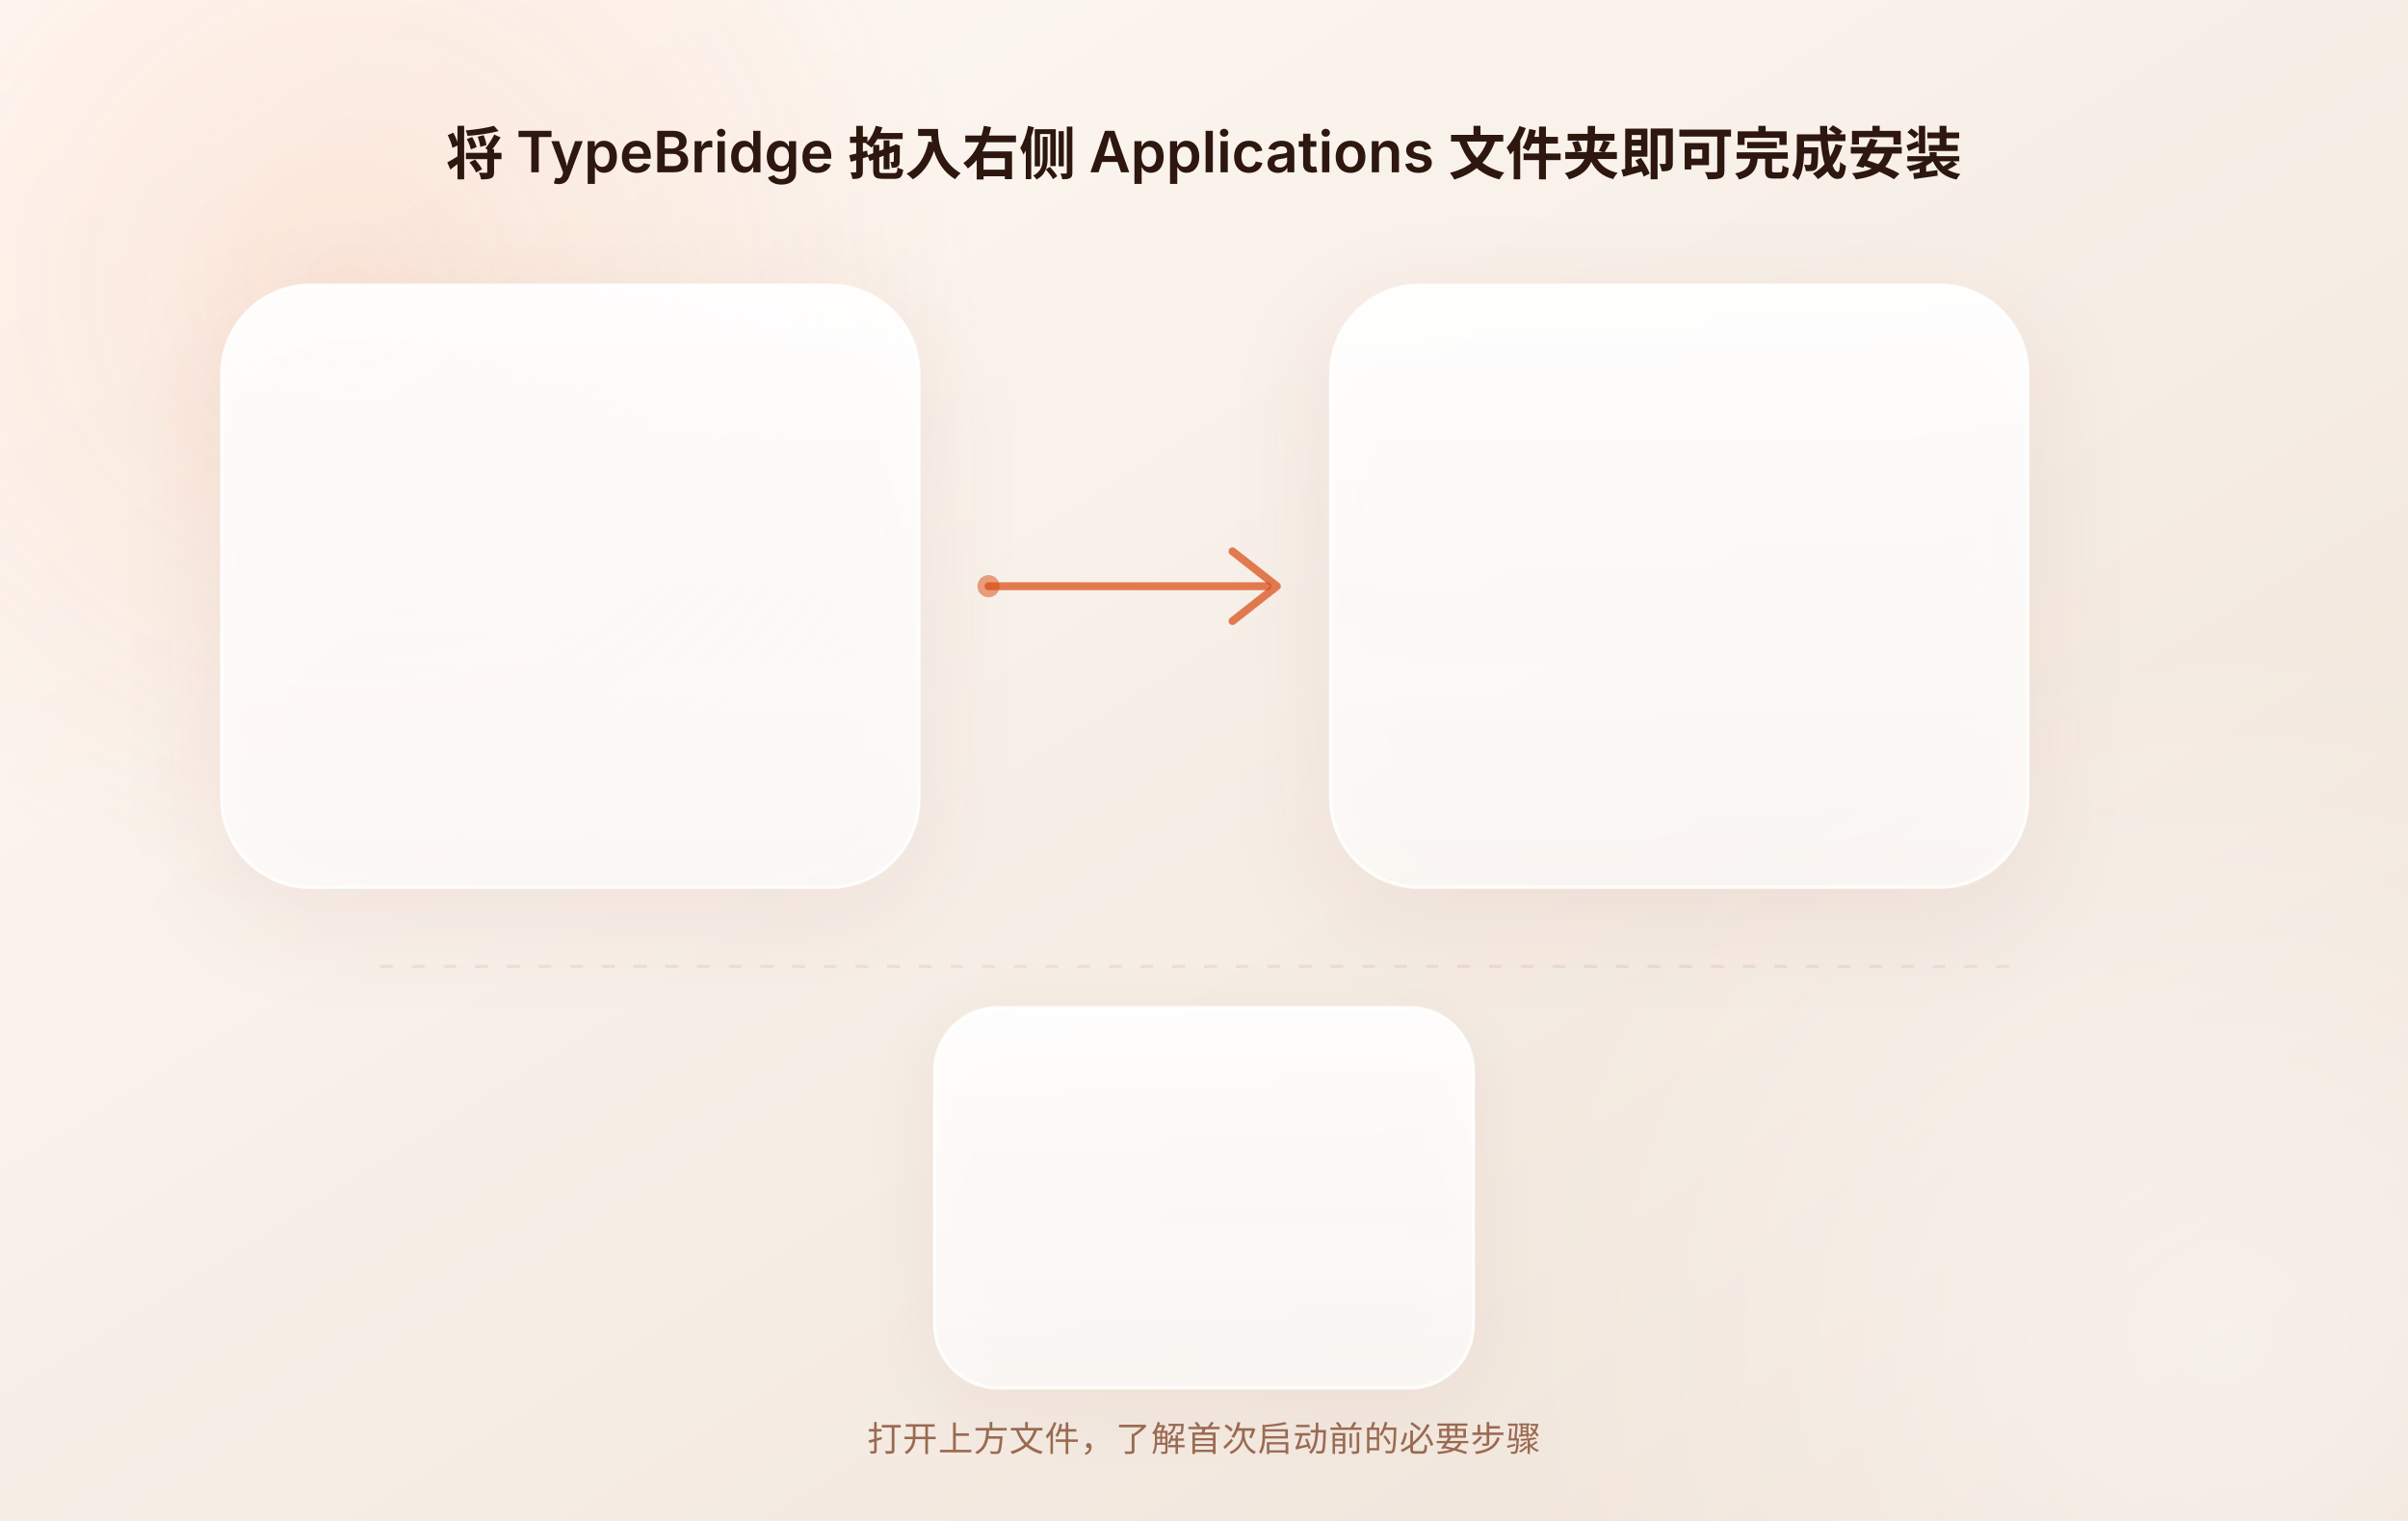
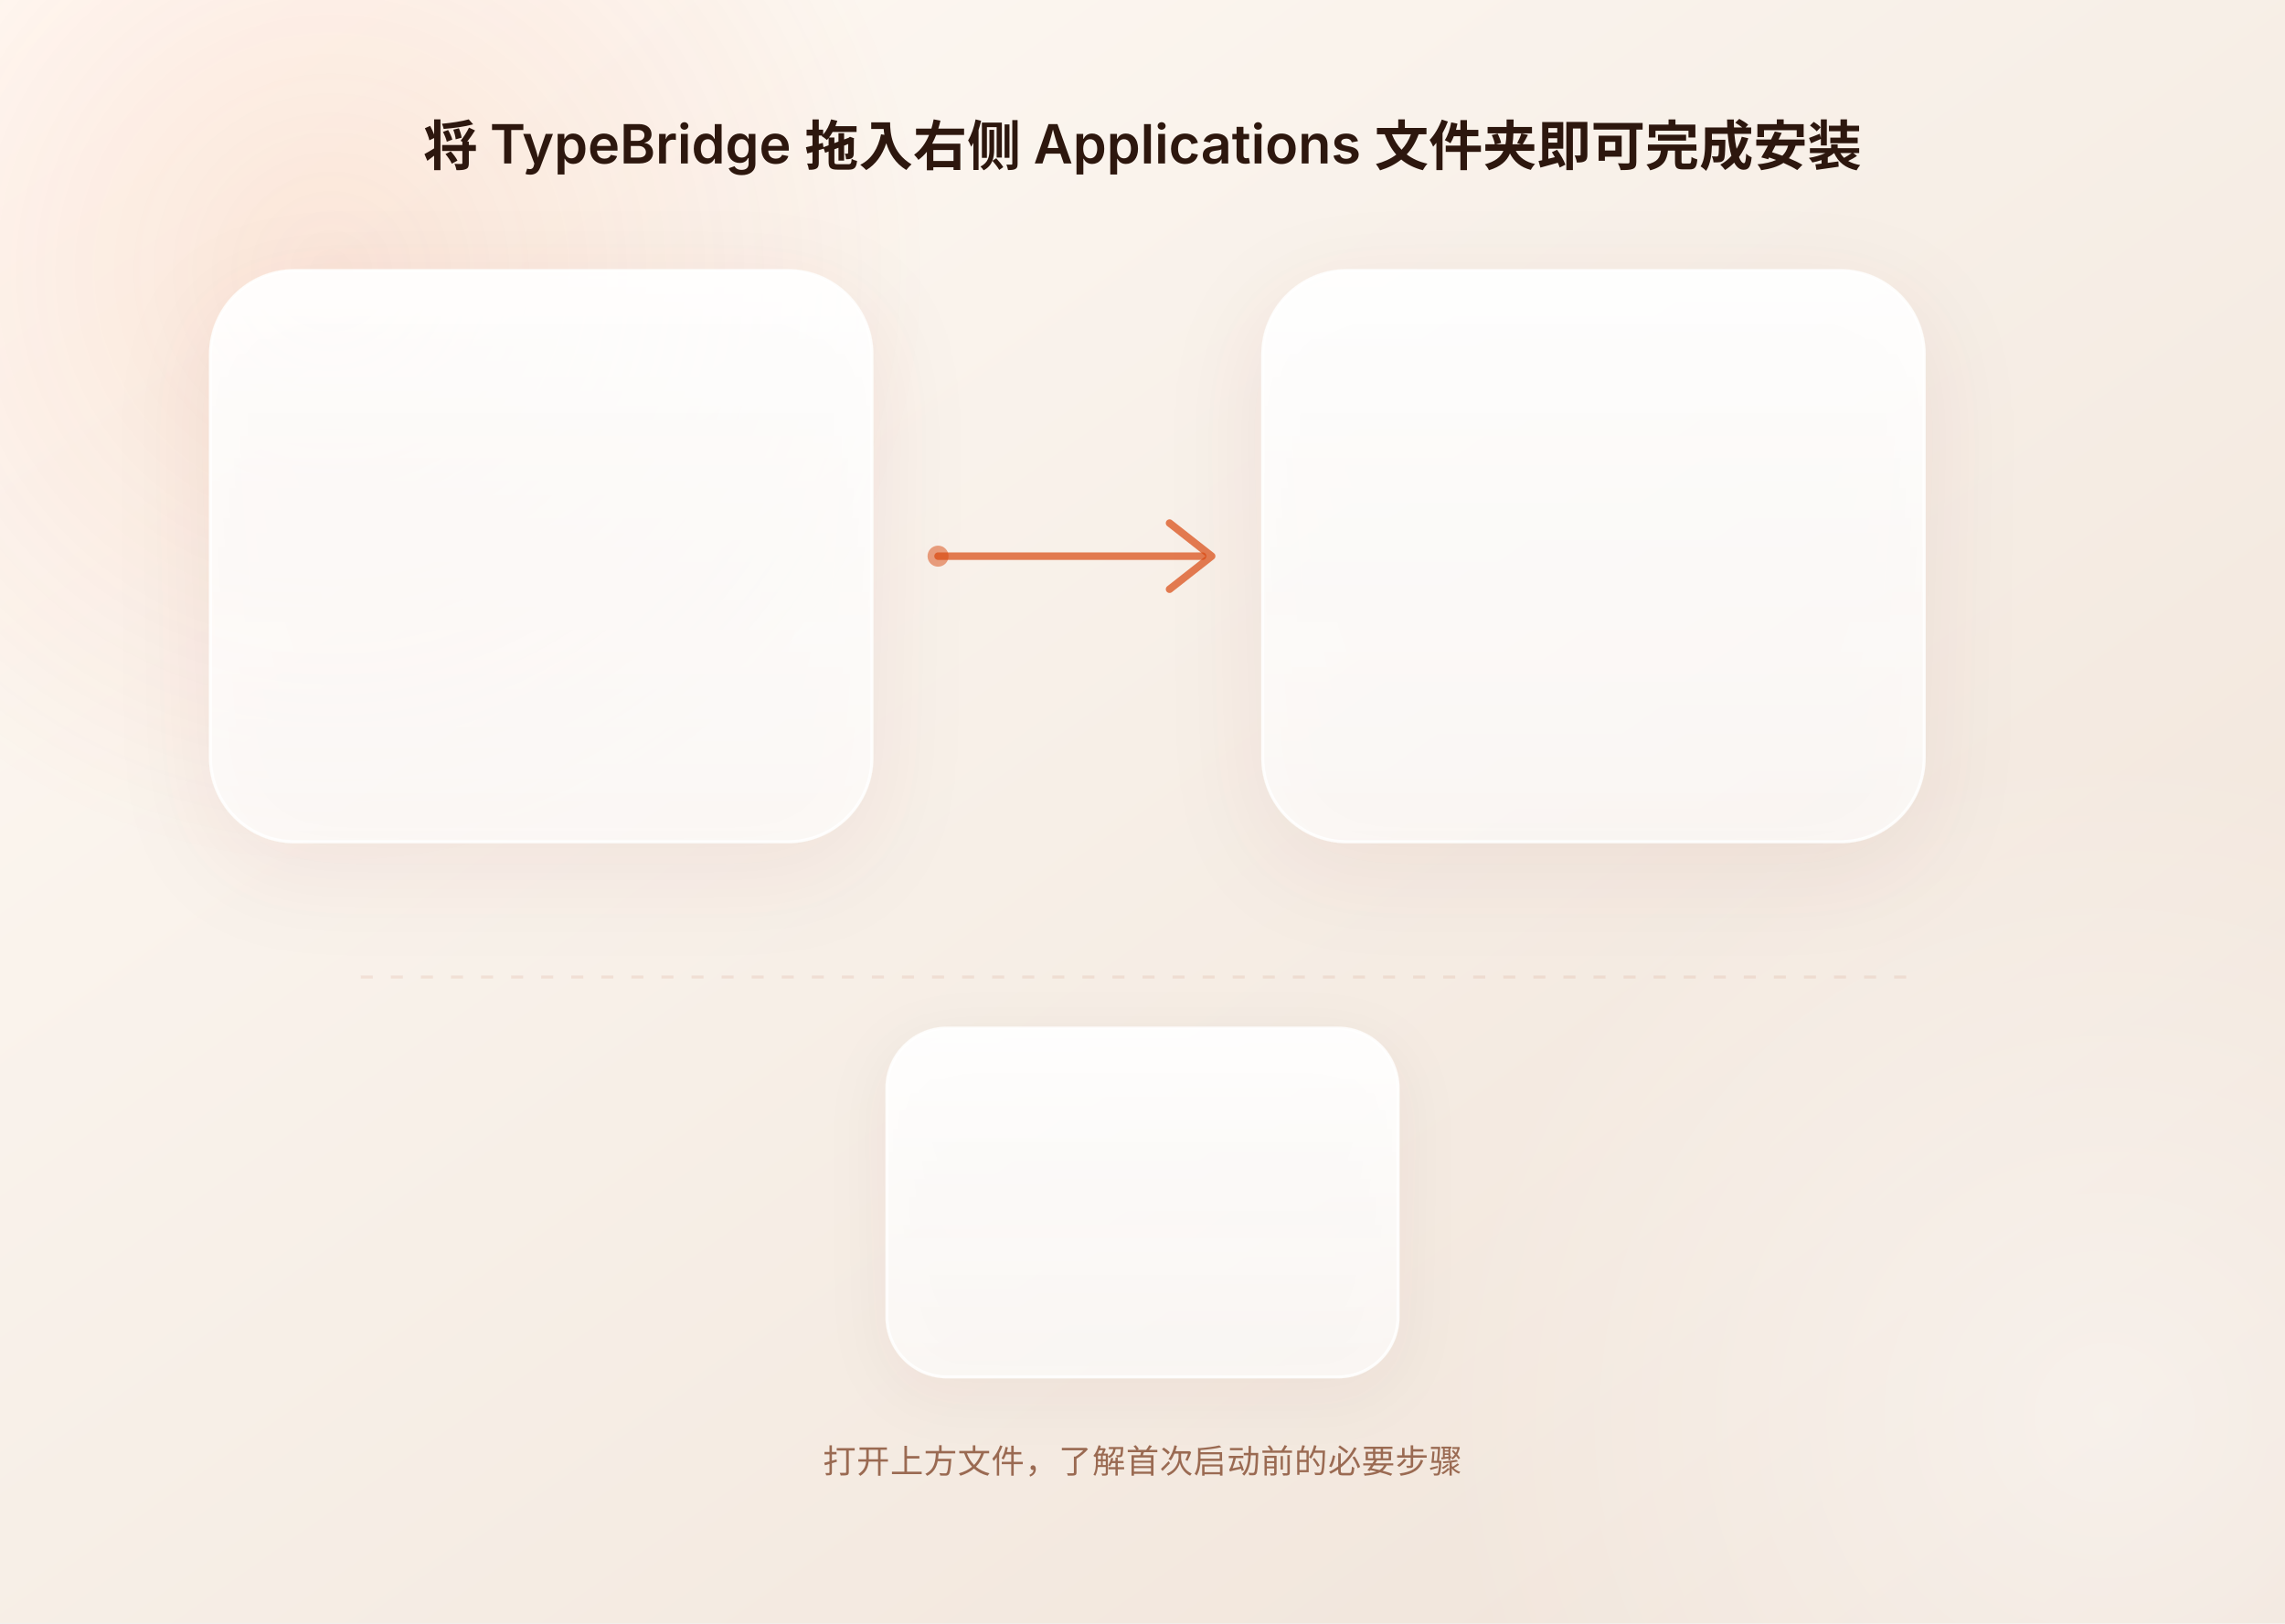
- <svg xmlns="http://www.w3.org/2000/svg" width="760" height="480" viewBox="0 0 760 480" fill="none">
+ <svg xmlns="http://www.w3.org/2000/svg" width="760" height="540" viewBox="0 0 760 540" fill="none">
  <defs>
    <linearGradient id="bgGrad" x1="0" y1="0" x2="1" y2="1">
      <stop offset="0%" stop-color="#fffaf5" />
      <stop offset="48%" stop-color="#f7efe7" />
      <stop offset="100%" stop-color="#efe2d7" />
    </linearGradient>
    <linearGradient id="cardGrad" x1="0" y1="0" x2="0" y2="1">
      <stop offset="0%" stop-color="#ffffff" stop-opacity="0.92" />
      <stop offset="100%" stop-color="#ffffff" stop-opacity="0.62" />
    </linearGradient>
    <radialGradient id="warmGlow1" cx="0.5" cy="0.5" r="0.5">
      <stop offset="0%" stop-color="#f2682b" stop-opacity="0.12" />
      <stop offset="100%" stop-color="#f2682b" stop-opacity="0" />
    </radialGradient>
    <radialGradient id="warmGlow2" cx="0.5" cy="0.5" r="0.5">
      <stop offset="0%" stop-color="#ffffff" stop-opacity="0.45" />
      <stop offset="100%" stop-color="#ffffff" stop-opacity="0" />
    </radialGradient>
    <filter id="cardShadow" x="-20%" y="-20%" width="140%" height="140%">
      <feDropShadow dx="0" dy="10" stdDeviation="16" flood-color="#6f2f14" flood-opacity="0.09" />
    </filter>
    <filter id="txtShadow" x="-30%" y="-30%" width="160%" height="160%">
      <feDropShadow dx="0" dy="6" stdDeviation="10" flood-color="#6f2f14" flood-opacity="0.07" />
    </filter>
  </defs>
-   <rect width="760" height="480" fill="url(#bgGrad)" />
+   <rect width="760" height="540" fill="url(#bgGrad)" />
  <circle cx="110" cy="90" r="200" fill="url(#warmGlow1)" />
-   <circle cx="700" cy="420" r="220" fill="url(#warmGlow2)" />
+   <circle cx="700" cy="470" r="220" fill="url(#warmGlow2)" />
  <text x="380" y="55" text-anchor="middle" font-family="-apple-system, BlinkMacSystemFont, 'PingFang SC', 'Helvetica Neue', sans-serif" font-size="18" font-weight="600" fill="#2d170e">
    将 TypeBridge 拖入右侧 Applications 文件夹即可完成安装
  </text>
  <g filter="url(#cardShadow)">
    <rect x="70" y="90" width="220" height="190" rx="28" fill="url(#cardGrad)" stroke="#ffffff" stroke-opacity="0.85" stroke-width="1" />
    <rect x="420" y="90" width="220" height="190" rx="28" fill="url(#cardGrad)" stroke="#ffffff" stroke-opacity="0.85" stroke-width="1" />
  </g>
  <line x1="312" y1="185" x2="400" y2="185" stroke="#d9480f" stroke-width="2.5" stroke-linecap="round" stroke-opacity="0.70" />
  <polyline points="389,174 403,185 389,196" stroke="#d9480f" stroke-width="2.5" stroke-linecap="round" stroke-linejoin="round" fill="none" stroke-opacity="0.70" />
  <circle cx="312" cy="185" r="3.5" fill="#d9480f" fill-opacity="0.50" />
-   <line x1="120" y1="305" x2="640" y2="305" stroke="#c8846a" stroke-opacity="0.15" stroke-width="1" stroke-dasharray="4 6" />
+   <line x1="120" y1="325" x2="640" y2="325" stroke="#c8846a" stroke-opacity="0.15" stroke-width="1" stroke-dasharray="4 6" />
  <g filter="url(#txtShadow)">
-     <rect x="295" y="318" width="170" height="120" rx="20" fill="url(#cardGrad)" stroke="#ffffff" stroke-opacity="0.85" stroke-width="1" />
+     <rect x="295" y="342" width="170" height="116" rx="20" fill="url(#cardGrad)" stroke="#ffffff" stroke-opacity="0.85" stroke-width="1" />
  </g>
-   <text x="380" y="458" text-anchor="middle" font-family="-apple-system, BlinkMacSystemFont, 'PingFang SC', 'Helvetica Neue', sans-serif" font-size="11" font-weight="500" fill="#9a6a52" letter-spacing="0.2">
+   <text x="380" y="490" text-anchor="middle" font-family="-apple-system, BlinkMacSystemFont, 'PingFang SC', 'Helvetica Neue', sans-serif" font-size="11" font-weight="500" fill="#9a6a52" letter-spacing="0.2">
    打开上方文件，了解首次启动前的必要步骤
  </text>
</svg>
